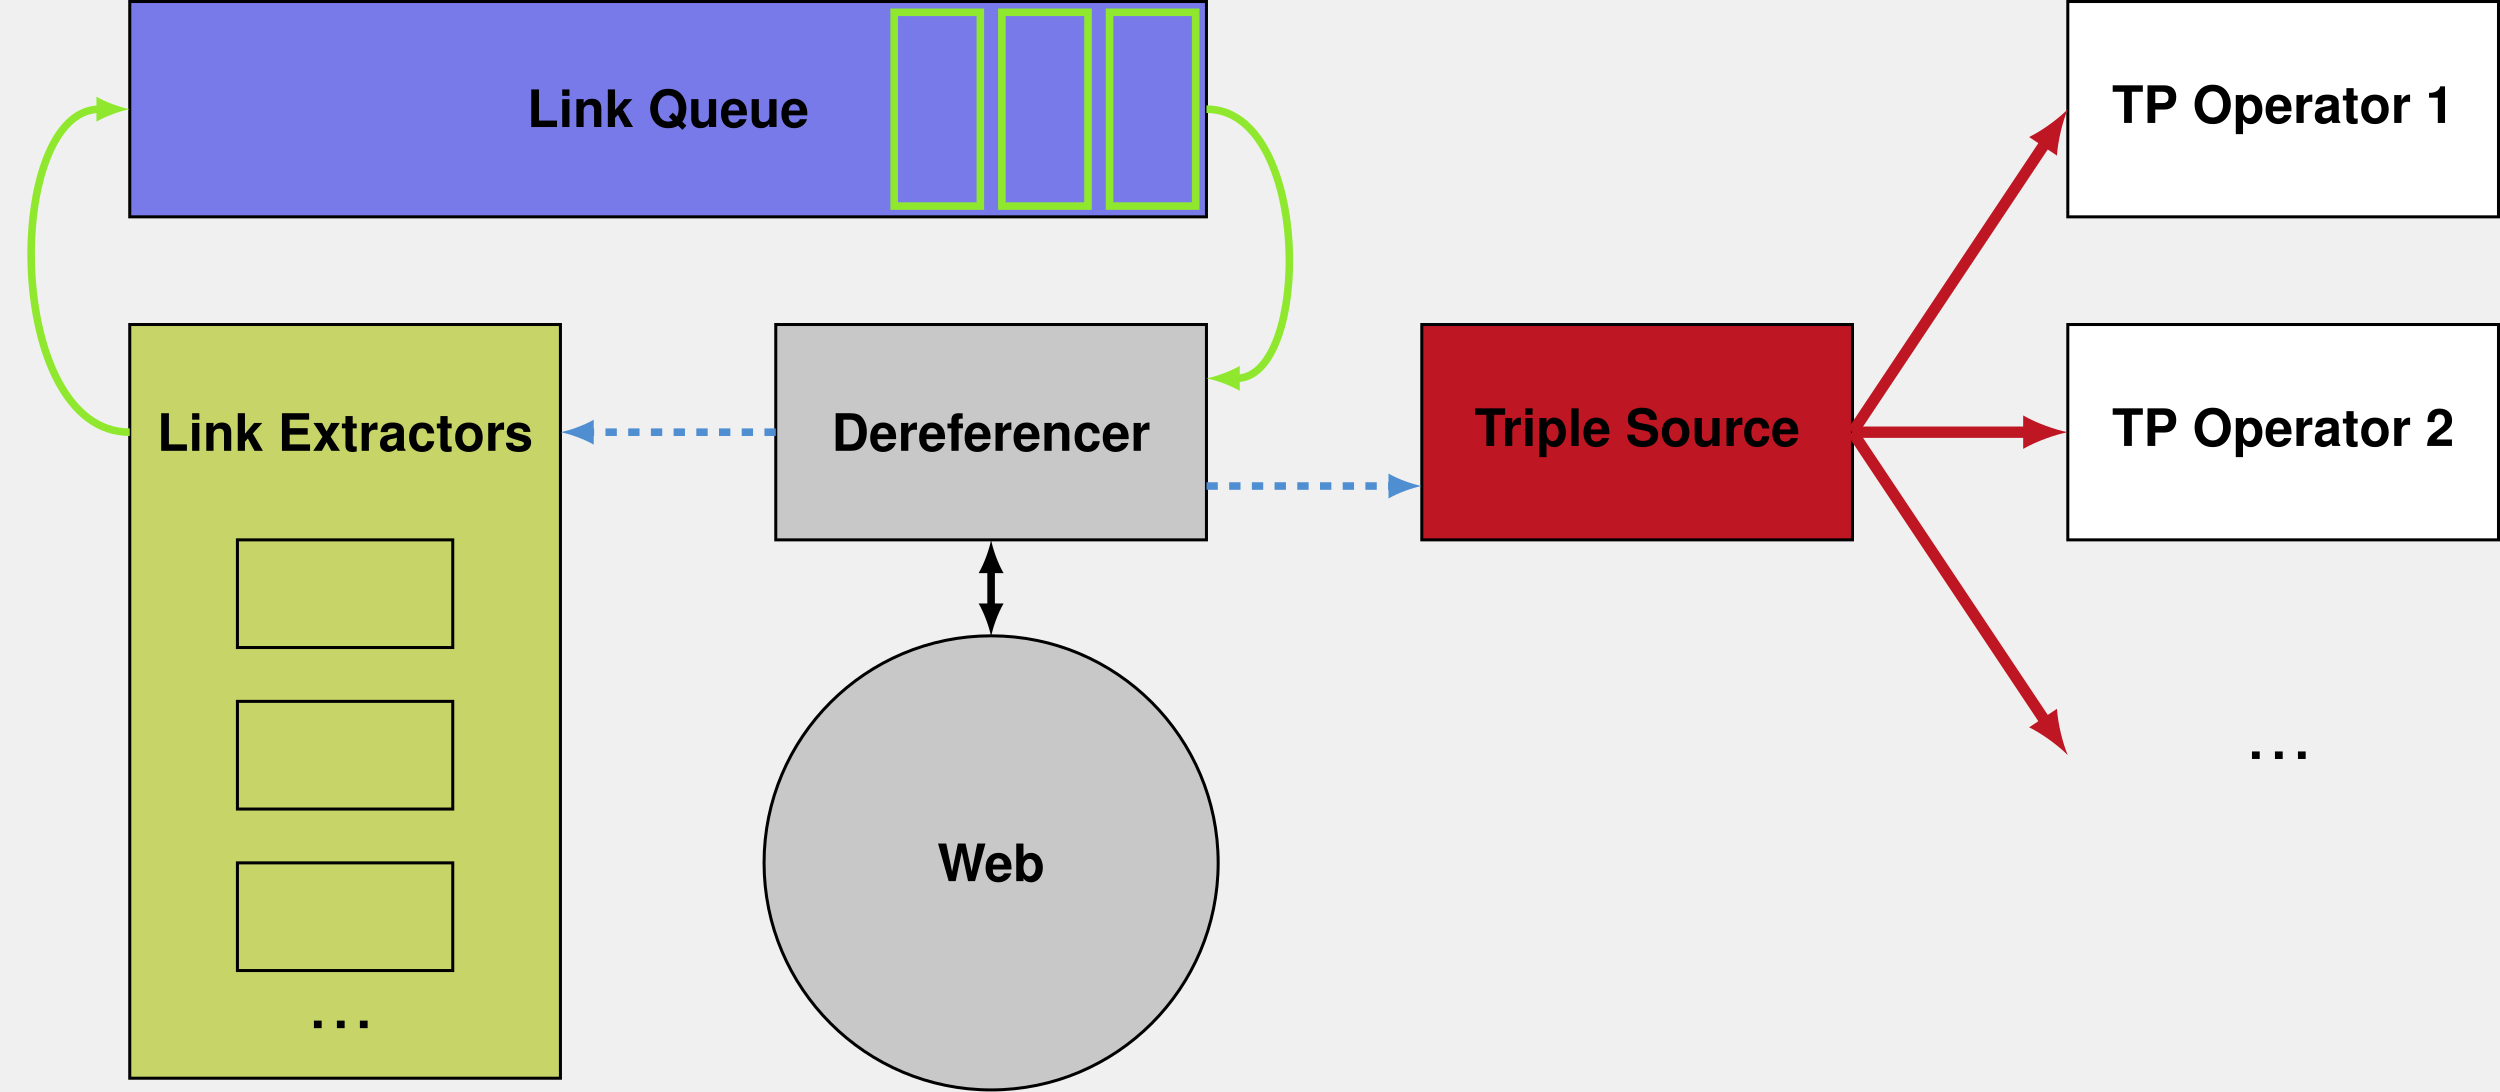
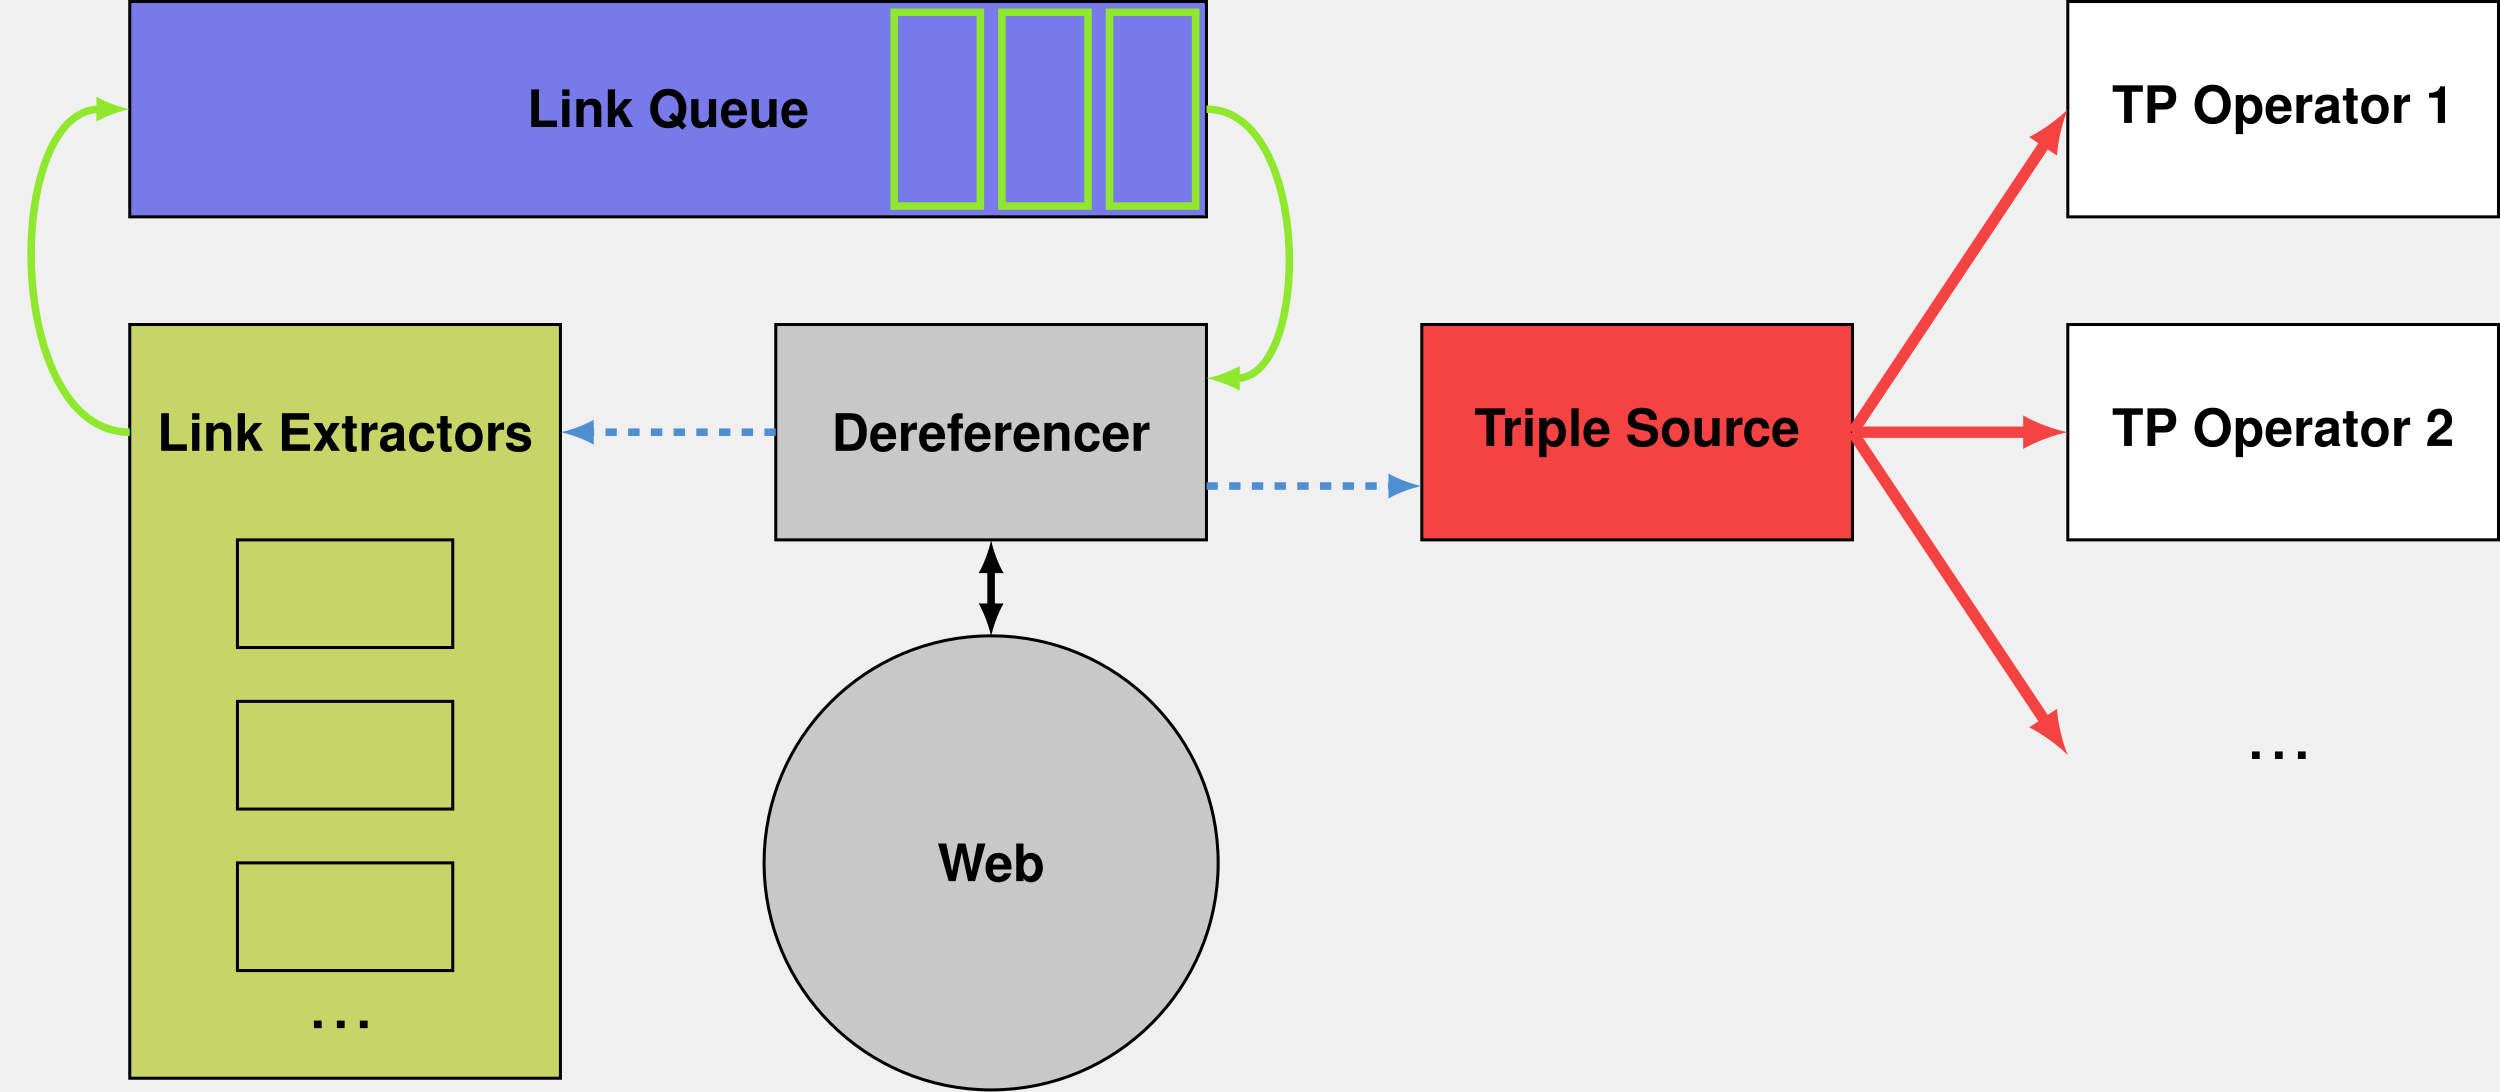
<svg xmlns="http://www.w3.org/2000/svg" xmlns:xlink="http://www.w3.org/1999/xlink" version="1.1" width="658.188pt" height="287.348pt" viewBox="-.367 -15.309 658.188 287.348">
  <defs>
    <path id="g1-46" d="M2.906-1.982H.869V0H2.906V-1.982Z" />
    <path id="g1-49" d="M3.232-6.64V0H5.132V-9.627H3.87C3.571-8.486 2.58-7.902 .923-7.902V-6.64H3.232Z" />
    <path id="g1-50" d="M6.952-1.697H2.879C3.123-2.213 3.422-2.485 4.834-3.517C6.504-4.739 6.993-5.472 6.993-6.775C6.993-8.636 5.716-9.83 3.693-9.83C1.697-9.83 .53-8.649 .53-6.612C.53-6.531 .53-6.422 .543-6.273H2.363V-6.585C2.363-7.658 2.865-8.283 3.734-8.283C4.576-8.283 5.092-7.699 5.092-6.735C5.092-5.676 4.752-5.255 2.634-3.748C1.005-2.634 .502-1.779 .407 0H6.952V-1.697Z" />
    <path id="g1-68" d="M1.046 0H4.915C6.422 0 7.373-.353 8.038-1.154C8.826-2.077 9.247-3.422 9.247-4.956C9.247-6.477 8.826-7.821 8.038-8.758C7.373-9.559 6.436-9.898 4.915-9.898H1.046V0ZM3.082-1.697V-8.201H4.915C6.45-8.201 7.21-7.128 7.21-4.942C7.21-2.77 6.45-1.697 4.915-1.697H3.082Z" />
    <path id="g1-69" d="M3.109-4.263H7.848V-5.961H3.109V-8.201H8.228V-9.898H1.073V0H8.473V-1.697H3.109V-4.263Z" />
    <path id="g1-76" d="M3.123-9.898H1.086V0H7.862V-1.697H3.123V-9.898Z" />
    <path id="g1-79" d="M5.295-10.061C3.91-10.061 2.77-9.6 1.928-8.69C1.046-7.739 .543-6.354 .543-4.874S1.046-1.996 1.928-1.059C2.783-.136 3.897 .312 5.309 .312S7.834-.136 8.69-1.059C9.545-1.969 10.075-3.408 10.075-4.807C10.075-6.354 9.572-7.739 8.69-8.69C7.821-9.627 6.721-10.061 5.295-10.061ZM5.309-8.323C6.979-8.323 8.038-6.965 8.038-4.82C8.038-2.797 6.938-1.426 5.309-1.426C3.666-1.426 2.58-2.797 2.58-4.874S3.666-8.323 5.309-8.323Z" />
    <path id="g1-80" d="M3.069-3.53H5.608C7.427-3.53 8.595-4.82 8.595-6.83C8.595-8.812 7.468-9.898 5.404-9.898H1.032V0H3.069V-3.53ZM3.069-5.228V-8.201H4.97C6.056-8.201 6.558-7.726 6.558-6.707C6.558-5.703 6.056-5.228 4.97-5.228H3.069Z" />
    <path id="g1-81" d="M9.029-1.399C9.695-2.213 10.116-3.571 10.116-4.902C10.116-6.354 9.6-7.753 8.731-8.69C7.875-9.613 6.762-10.061 5.35-10.061S2.824-9.613 1.969-8.69C1.1-7.753 .584-6.354 .584-4.874S1.1-1.996 1.969-1.059C2.824-.136 3.951 .312 5.35 .312C6.368 .312 7.128 .109 7.916-.367L9.084 .733L10.116-.367L9.029-1.399ZM6.517-3.775L5.485-2.675L6.531-1.684C6.219-1.521 5.771-1.426 5.336-1.426C3.707-1.426 2.621-2.797 2.621-4.874S3.707-8.323 5.35-8.323C7.006-8.323 8.079-6.965 8.079-4.861C8.079-4.046 7.93-3.313 7.631-2.716L6.517-3.775Z" />
    <path id="g1-83" d="M8.242-6.884C8.242-7.794 8.038-8.391 7.549-8.934C6.884-9.667 5.784-10.061 4.359-10.061C1.982-10.061 .611-8.948 .611-7.02C.611-5.485 1.385-4.739 3.394-4.359L4.779-4.087C6.137-3.829 6.64-3.449 6.64-2.648C6.64-1.819 5.879-1.317 4.644-1.317C3.259-1.317 2.485-1.901 2.417-2.96H.434C.557-.842 2.01 .312 4.535 .312C7.088 .312 8.595-.883 8.595-2.892C8.595-4.454 7.807-5.268 5.974-5.621L4.426-5.92C2.974-6.205 2.553-6.49 2.553-7.21C2.553-7.957 3.218-8.432 4.263-8.432C5.553-8.432 6.273-7.889 6.341-6.884H8.242Z" />
    <path id="g1-84" d="M5.228-8.201H8.12V-9.898H.19V-8.201H3.191V0H5.228V-8.201Z" />
    <path id="g1-87" d="M9.912 0L12.655-9.898H10.496L9.016-2.471L7.414-9.898H5.404L3.87-2.485L2.335-9.898H.177L2.974 0H4.807L6.422-7.726L8.079 0H9.912Z" />
    <path id="g1-97" d="M7.115-.231C6.775-.543 6.68-.747 6.68-1.127V-5.2C6.68-6.694 5.662-7.454 3.68-7.454S.665-6.612 .543-4.915H2.376C2.471-5.676 2.783-5.92 3.72-5.92C4.454-5.92 4.82-5.676 4.82-5.187C4.82-4.942 4.698-4.725 4.494-4.616C4.236-4.481 4.236-4.481 3.299-4.331L2.539-4.196C1.086-3.951 .38-3.204 .38-1.887C.38-1.263 .557-.747 .896-.38C1.317 .054 1.955 .312 2.607 .312C3.422 .312 4.168-.041 4.834-.733C4.834-.353 4.874-.217 5.051 0H7.115V-.231ZM4.82-2.946C4.82-1.847 4.277-1.222 3.313-1.222C2.675-1.222 2.281-1.561 2.281-2.105C2.281-2.675 2.58-2.946 3.367-3.109L4.019-3.232C4.521-3.327 4.603-3.354 4.82-3.462V-2.946Z" />
    <path id="g1-98" d="M.801-9.898V0H2.702V-.747C3.164-.027 3.802 .312 4.725 .312C6.477 .312 7.807-1.358 7.807-3.571C7.807-4.562 7.509-5.567 7.02-6.273C6.517-6.993 5.621-7.454 4.725-7.454C3.815-7.454 3.164-7.115 2.702-6.382V-9.898H.801ZM4.304-5.866C5.241-5.866 5.906-4.915 5.906-3.557C5.906-2.227 5.241-1.276 4.304-1.276C3.34-1.276 2.702-2.2 2.702-3.598C2.702-4.929 3.354-5.866 4.304-5.866Z" />
    <path id="g1-99" d="M7.088-4.589C6.952-6.382 5.757-7.454 3.924-7.454C1.738-7.454 .462-6.015 .462-3.517C.462-1.1 1.724 .312 3.897 .312C5.676 .312 6.911-.788 7.088-2.539H5.268C5.024-1.589 4.644-1.222 3.91-1.222C2.946-1.222 2.363-2.091 2.363-3.517C2.363-4.209 2.498-4.861 2.729-5.295C2.946-5.703 3.367-5.92 3.91-5.92C4.684-5.92 5.051-5.553 5.268-4.589H7.088Z" />
    <path id="g1-101" d="M7.115-3.069C7.128-3.232 7.128-3.299 7.128-3.394C7.128-4.128 7.02-4.807 6.843-5.323C6.354-6.653 5.173-7.454 3.693-7.454C1.589-7.454 .299-5.934 .299-3.476C.299-1.127 1.575 .312 3.652 .312C5.295 .312 6.626-.625 7.047-2.064H5.173C4.942-1.48 4.413-1.141 3.72-1.141C3.177-1.141 2.743-1.371 2.471-1.779C2.295-2.05 2.227-2.376 2.2-3.069H7.115ZM2.227-4.331C2.349-5.445 2.824-6.001 3.666-6.001C4.141-6.001 4.576-5.771 4.847-5.39C5.024-5.119 5.105-4.834 5.146-4.331H2.227Z" />
    <path id="g1-102" d="M4.25-7.183H3.123V-7.902C3.123-8.283 3.286-8.473 3.639-8.473C3.802-8.473 4.019-8.459 4.182-8.432V-9.858C3.829-9.885 3.354-9.898 3.096-9.898C1.833-9.898 1.222-9.301 1.222-8.065V-7.183H.19V-5.92H1.222V0H3.123V-5.92H4.25V-7.183Z" />
    <path id="g1-105" d="M2.811-7.332H.91V0H2.811V-7.332ZM2.811-9.898H.91V-8.201H2.811V-9.898Z" />
    <path id="g1-107" d="M2.702-4.481V-9.898H.801V0H2.702V-2.403L3.462-3.232L5.214 0H7.441L4.766-4.562L7.264-7.332H5.105L2.702-4.481Z" />
    <path id="g1-108" d="M2.811-9.898H.91V0H2.811V-9.898Z" />
    <path id="g1-110" d="M.855-7.332V0H2.756V-4.399C2.756-5.268 3.367-5.839 4.291-5.839C5.105-5.839 5.513-5.39 5.513-4.521V0H7.414V-4.915C7.414-6.531 6.517-7.454 4.956-7.454C3.965-7.454 3.299-7.088 2.756-6.273V-7.332H.855Z" />
    <path id="g1-111" d="M4.087-7.454C1.847-7.454 .475-5.974 .475-3.571C.475-1.154 1.847 .312 4.101 .312C6.327 .312 7.726-1.168 7.726-3.517C7.726-6.001 6.382-7.454 4.087-7.454ZM4.101-5.92C5.146-5.92 5.825-4.983 5.825-3.544C5.825-2.172 5.119-1.222 4.101-1.222C3.069-1.222 2.376-2.172 2.376-3.571S3.069-5.92 4.101-5.92Z" />
    <path id="g1-112" d="M2.688-7.332H.788V2.96H2.688V-.869C3.15-.054 3.802 .326 4.725 .326C6.49 .326 7.794-1.331 7.794-3.557C7.794-4.589 7.495-5.621 7.006-6.3C6.517-6.993 5.608-7.454 4.725-7.454C3.802-7.454 3.15-7.061 2.688-6.246V-7.332ZM4.291-5.866C5.255-5.866 5.893-4.929 5.893-3.53C5.893-2.2 5.228-1.263 4.291-1.263C3.34-1.263 2.688-2.186 2.688-3.557S3.34-5.866 4.291-5.866Z" />
    <path id="g1-114" d="M.855-7.332V0H2.756V-3.897C2.756-5.01 3.313-5.567 4.426-5.567C4.63-5.567 4.766-5.553 5.024-5.513V-7.441C4.915-7.454 4.847-7.454 4.793-7.454C3.924-7.454 3.164-6.884 2.756-5.893V-7.332H.855Z" />
    <path id="g1-115" d="M6.857-4.97C6.83-6.517 5.635-7.454 3.666-7.454C1.806-7.454 .652-6.517 .652-5.01C.652-4.521 .801-4.101 1.059-3.815C1.317-3.557 1.548-3.435 2.254-3.204L4.521-2.498C4.997-2.349 5.16-2.2 5.16-1.901C5.16-1.453 4.63-1.181 3.748-1.181C3.259-1.181 2.865-1.276 2.621-1.439C2.417-1.589 2.335-1.738 2.254-2.132H.394C.448-.53 1.629 .312 3.856 .312C4.874 .312 5.648 .095 6.192-.339S7.061-1.453 7.061-2.172C7.061-3.123 6.585-3.734 5.621-4.019L3.218-4.712C2.688-4.874 2.553-4.983 2.553-5.282C2.553-5.689 2.987-5.961 3.652-5.961C4.562-5.961 5.01-5.635 5.024-4.97H6.857Z" />
    <path id="g1-116" d="M4.087-7.183H3.028V-9.152H1.127V-7.183H.19V-5.92H1.127V-1.412C1.127-.258 1.738 .312 2.987 .312C3.408 .312 3.748 .272 4.087 .163V-1.168C3.897-1.141 3.788-1.127 3.652-1.127C3.15-1.127 3.028-1.276 3.028-1.928V-5.92H4.087V-7.183Z" />
    <path id="g1-117" d="M7.346 0V-7.332H5.445V-2.743C5.445-1.874 4.834-1.303 3.91-1.303C3.096-1.303 2.688-1.738 2.688-2.621V-7.332H.788V-2.227C.788-.611 1.684 .312 3.245 .312C4.236 .312 4.902-.054 5.445-.869V0H7.346Z" />
    <path id="g1-120" d="M4.82-3.693L7.21-7.332H4.929L3.748-5.119L2.553-7.332H.272L2.661-3.693L.217 0H2.498L3.748-2.281L4.983 0H7.264L4.82-3.693Z" />
  </defs>
  <g id="page1">
    <path d="M320.344 211.863C320.344 178.848 293.582 152.086 260.566 152.086C227.555 152.086 200.793 178.848 200.793 211.863C200.793 244.879 227.555 271.641 260.566 271.641C293.582 271.641 320.344 244.879 320.344 211.863Z" fill="#c8c8c8" />
    <path d="M320.344 211.863C320.344 178.848 293.582 152.086 260.566 152.086C227.555 152.086 200.793 178.848 200.793 211.863C200.793 244.879 227.555 271.641 260.566 271.641C293.582 271.641 320.344 244.879 320.344 211.863Z" stroke="#000" fill="none" stroke-width=".797" stroke-miterlimit="10" />
    <g transform="matrix(1 0 0 1 -14.147 4.811)">
      <use x="260.568" y="211.863" xlink:href="#g1-87" />
      <use x="272.956" y="211.863" xlink:href="#g1-101" />
      <use x="280.534" y="211.863" xlink:href="#g1-98" />
    </g>
    <path d="M203.875 126.824V70.129H317.262V126.824Z" fill="#c8c8c8" />
    <path d="M203.875 126.824V70.129H317.262V126.824Z" stroke="#000" fill="none" stroke-width=".797" stroke-miterlimit="10" />
    <g transform="matrix(1 0 0 1 -41.97 -108.484)">
      <use x="260.568" y="211.863" xlink:href="#g1-68" />
      <use x="270.407" y="211.863" xlink:href="#g1-101" />
      <use x="277.985" y="211.863" xlink:href="#g1-114" />
      <use x="283.287" y="211.863" xlink:href="#g1-101" />
      <use x="290.864" y="211.863" xlink:href="#g1-102" />
      <use x="295.266" y="211.863" xlink:href="#g1-101" />
      <use x="302.844" y="211.863" xlink:href="#g1-114" />
      <use x="308.145" y="211.863" xlink:href="#g1-101" />
      <use x="315.723" y="211.863" xlink:href="#g1-110" />
      <use x="324.05" y="211.863" xlink:href="#g1-99" />
      <use x="331.628" y="211.863" xlink:href="#g1-101" />
      <use x="339.205" y="211.863" xlink:href="#g1-114" />
    </g>
    <path d="M33.793 41.781V-14.91H317.262V41.781Z" fill="#787aea" />
    <path d="M33.793 41.781V-14.91H317.262V41.781Z" stroke="#000" fill="none" stroke-width=".797" stroke-miterlimit="10" />
    <g transform="matrix(1 0 0 1 -122.152 -193.7324)">
      <use x="260.568" y="211.863" xlink:href="#g1-76" />
      <use x="268.895" y="211.863" xlink:href="#g1-105" />
      <use x="272.683" y="211.863" xlink:href="#g1-110" />
      <use x="281.011" y="211.863" xlink:href="#g1-107" />
      <use x="292.377" y="211.863" xlink:href="#g1-81" />
      <use x="302.98" y="211.863" xlink:href="#g1-117" />
      <use x="311.307" y="211.863" xlink:href="#g1-101" />
      <use x="318.885" y="211.863" xlink:href="#g1-117" />
      <use x="327.212" y="211.863" xlink:href="#g1-101" />
    </g>
    <path d="M291.75 38.949V-12.078H314.426V38.949Z" stroke="#8fe82e" fill="none" stroke-width="1.993" stroke-miterlimit="10" />
    <path d="M263.402 38.949V-12.078H286.078V38.949Z" stroke="#8fe82e" fill="none" stroke-width="1.993" stroke-miterlimit="10" />
    <path d="M257.734 38.949V-12.078H235.055V38.949Z" stroke="#8fe82e" fill="none" stroke-width="1.993" stroke-miterlimit="10" />
    <path d="M33.793 268.559V70.129H147.18V268.559Z" fill="#c7d468" />
    <path d="M33.793 268.559V70.129H147.18V268.559Z" stroke="#000" fill="none" stroke-width=".797" stroke-miterlimit="10" />
    <g transform="matrix(1 0 0 1 -219.5877 -108.484)">
      <use x="260.568" y="211.863" xlink:href="#g1-76" />
      <use x="268.895" y="211.863" xlink:href="#g1-105" />
      <use x="272.683" y="211.863" xlink:href="#g1-110" />
      <use x="281.011" y="211.863" xlink:href="#g1-107" />
      <use x="292.377" y="211.863" xlink:href="#g1-69" />
      <use x="301.467" y="211.863" xlink:href="#g1-120" />
      <use x="309.045" y="211.863" xlink:href="#g1-116" />
      <use x="313.583" y="211.863" xlink:href="#g1-114" />
      <use x="318.885" y="211.863" xlink:href="#g1-97" />
      <use x="326.462" y="211.863" xlink:href="#g1-99" />
      <use x="334.04" y="211.863" xlink:href="#g1-116" />
      <use x="338.578" y="211.863" xlink:href="#g1-111" />
      <use x="346.905" y="211.863" xlink:href="#g1-114" />
      <use x="352.002" y="211.863" xlink:href="#g1-115" />
    </g>
    <path d="M62.141 126.824V155.168H118.832V126.824Z" fill="#c7d468" />
    <path d="M62.141 126.824V155.168H118.832V126.824Z" stroke="#000" fill="none" stroke-width=".797" stroke-miterlimit="10" />
    <path d="M62.141 169.344V197.691H118.832V169.344Z" fill="#c7d468" />
    <path d="M62.141 169.344V197.691H118.832V169.344Z" stroke="#000" fill="none" stroke-width=".797" stroke-miterlimit="10" />
    <path d="M62.141 211.863V240.211H118.832V211.863Z" fill="#c7d468" />
    <path d="M62.141 211.863V240.211H118.832V211.863Z" stroke="#000" fill="none" stroke-width=".797" stroke-miterlimit="10" />
    <g transform="matrix(1 0 0 1 -179.1574 43.515)">
      <use x="260.568" y="211.863" xlink:href="#g1-46" />
      <use x="266.618" y="211.863" xlink:href="#g1-46" />
      <use x="272.669" y="211.863" xlink:href="#g1-46" />
    </g>
-     <path d="M373.957 126.824V70.129H487.344V126.824Z" fill="#be1622" />
+     <path d="M373.957 126.824V70.129H487.344V126.824Z" fill="#f54242" />
    <path d="M373.957 126.824V70.129H487.344V126.824Z" stroke="#000" fill="none" stroke-width=".797" stroke-miterlimit="10" />
    <g transform="matrix(1 0 0 1 127.211 -109.772)">
      <use x="260.568" y="211.863" xlink:href="#g1-84" />
      <use x="267.804" y="211.863" xlink:href="#g1-114" />
      <use x="273.106" y="211.863" xlink:href="#g1-105" />
      <use x="276.895" y="211.863" xlink:href="#g1-112" />
      <use x="285.222" y="211.863" xlink:href="#g1-108" />
      <use x="289.011" y="211.863" xlink:href="#g1-101" />
      <use x="300.377" y="211.863" xlink:href="#g1-83" />
      <use x="309.467" y="211.863" xlink:href="#g1-111" />
      <use x="317.794" y="211.863" xlink:href="#g1-117" />
      <use x="326.122" y="211.863" xlink:href="#g1-114" />
      <use x="331.151" y="211.863" xlink:href="#g1-99" />
      <use x="338.728" y="211.863" xlink:href="#g1-101" />
    </g>
    <path d="M544.035 41.781V-14.91H657.422V41.781Z" fill="#fff" />
    <path d="M544.035 41.781V-14.91H657.422V41.781Z" stroke="#000" fill="none" stroke-width=".797" stroke-miterlimit="10" />
    <g transform="matrix(1 0 0 1 295.098 -194.8125)">
      <use x="260.568" y="211.863" xlink:href="#g1-84" />
      <use x="268.895" y="211.863" xlink:href="#g1-80" />
      <use x="281.774" y="211.863" xlink:href="#g1-79" />
      <use x="292.377" y="211.863" xlink:href="#g1-112" />
      <use x="300.704" y="211.863" xlink:href="#g1-101" />
      <use x="308.282" y="211.863" xlink:href="#g1-114" />
      <use x="313.583" y="211.863" xlink:href="#g1-97" />
      <use x="321.161" y="211.863" xlink:href="#g1-116" />
      <use x="325.699" y="211.863" xlink:href="#g1-111" />
      <use x="334.026" y="211.863" xlink:href="#g1-114" />
      <use x="343.116" y="211.863" xlink:href="#g1-49" />
    </g>
    <path d="M544.035 126.824V70.129H657.422V126.824Z" fill="#fff" />
    <path d="M544.035 126.824V70.129H657.422V126.824Z" stroke="#000" fill="none" stroke-width=".797" stroke-miterlimit="10" />
    <g transform="matrix(1 0 0 1 295.098 -109.772)">
      <use x="260.568" y="211.863" xlink:href="#g1-84" />
      <use x="268.895" y="211.863" xlink:href="#g1-80" />
      <use x="281.774" y="211.863" xlink:href="#g1-79" />
      <use x="292.377" y="211.863" xlink:href="#g1-112" />
      <use x="300.704" y="211.863" xlink:href="#g1-101" />
      <use x="308.282" y="211.863" xlink:href="#g1-114" />
      <use x="313.583" y="211.863" xlink:href="#g1-97" />
      <use x="321.161" y="211.863" xlink:href="#g1-116" />
      <use x="325.699" y="211.863" xlink:href="#g1-111" />
      <use x="334.026" y="211.863" xlink:href="#g1-114" />
      <use x="343.116" y="211.863" xlink:href="#g1-50" />
    </g>
    <g transform="matrix(1 0 0 1 331.085 -27.352)">
      <use x="260.568" y="211.863" xlink:href="#g1-46" />
      <use x="266.618" y="211.863" xlink:href="#g1-46" />
      <use x="272.669" y="211.863" xlink:href="#g1-46" />
    </g>
    <path d="M317.262 13.434C344.898 13.434 344.898 84.301 325.152 84.301" stroke="#8fe82e" fill="none" stroke-width="1.993" stroke-miterlimit="10" />
    <path d="M317.262 84.301C319.598 84.742 323.398 86.055 326.027 87.59V81.016C323.398 82.551 319.598 83.863 317.262 84.301" fill="#8fe82e" />
    <path d="M260.566 134.715V144.445" stroke="#000" fill="none" stroke-width="1.993" stroke-miterlimit="10" />
    <path d="M260.566 126.824C260.129 129.16 258.816 132.961 257.281 135.59H263.855C262.32 132.961 261.008 129.16 260.566 126.824" />
    <path d="M260.566 152.336C261.008 149.996 262.32 146.199 263.855 143.566H257.281C258.816 146.199 260.129 149.996 260.566 152.336" />
    <path d="M203.875 98.477H155.07" stroke="#4f8ed1" fill="none" stroke-width="1.993" stroke-miterlimit="10" stroke-dasharray="2.989,2.989" />
    <path d="M147.179 98.477C149.519 98.914 153.316 100.231 155.949 101.762V95.188C153.316 96.723 149.519 98.039 147.179 98.477" fill="#4f8ed1" />
    <path d="M317.262 112.648H366.066" stroke="#4f8ed1" fill="none" stroke-width="1.993" stroke-miterlimit="10" stroke-dasharray="2.989,2.989" />
    <path d="M373.957 112.648C371.618 112.211 367.817 110.894 365.188 109.363V115.937C367.817 114.402 371.618 113.086 373.957 112.648" fill="#4f8ed1" />
    <path d="M33.793 98.477C.629 98.477 .629 13.434 25.902 13.434" stroke="#8fe82e" fill="none" stroke-width="1.993" stroke-miterlimit="10" />
    <path d="M33.793 13.434C31.457 12.996 27.656 11.684 25.027 10.148V16.723C27.656 15.187 31.457 13.875 33.793 13.434" fill="#8fe82e" />
-     <path d="M487.344 98.477L538.168 22.238" stroke="#be1622" fill="none" stroke-width="2.989" stroke-miterlimit="10" />
-     <path d="M544.035 13.434C541.808 15.719 537.515 18.977 533.847 20.77L541.183 25.66C541.429 21.586 542.785 16.371 544.035 13.434" fill="#be1622" />
-     <path d="M487.344 98.477H533.457" stroke="#be1622" fill="none" stroke-width="2.989" stroke-miterlimit="10" />
-     <path d="M544.036 98.477C540.903 97.887 535.809 96.125 532.282 94.066V102.883C535.809 100.828 540.903 99.063 544.036 98.477" fill="#be1622" />
-     <path d="M487.344 98.477L538.168 174.715" stroke="#be1622" fill="none" stroke-width="2.989" stroke-miterlimit="10" />
-     <path d="M544.035 183.516C542.785 180.582 541.429 175.363 541.183 171.289L533.847 176.18C537.515 177.973 541.808 181.234 544.035 183.516" fill="#be1622" />
+     <path d="M487.344 98.477L538.168 22.238" stroke="#f54242" fill="none" stroke-width="2.989" stroke-miterlimit="10" />
+     <path d="M544.035 13.434C541.808 15.719 537.515 18.977 533.847 20.77L541.183 25.66C541.429 21.586 542.785 16.371 544.035 13.434" fill="#f54242" />
+     <path d="M487.344 98.477H533.457" stroke="#f54242" fill="none" stroke-width="2.989" stroke-miterlimit="10" />
+     <path d="M544.036 98.477C540.903 97.887 535.809 96.125 532.282 94.066V102.883C535.809 100.828 540.903 99.063 544.036 98.477" fill="#f54242" />
+     <path d="M487.344 98.477L538.168 174.715" stroke="#f54242" fill="none" stroke-width="2.989" stroke-miterlimit="10" />
+     <path d="M544.035 183.516C542.785 180.582 541.429 175.363 541.183 171.289L533.847 176.18C537.515 177.973 541.808 181.234 544.035 183.516" fill="#f54242" />
  </g>
</svg>
